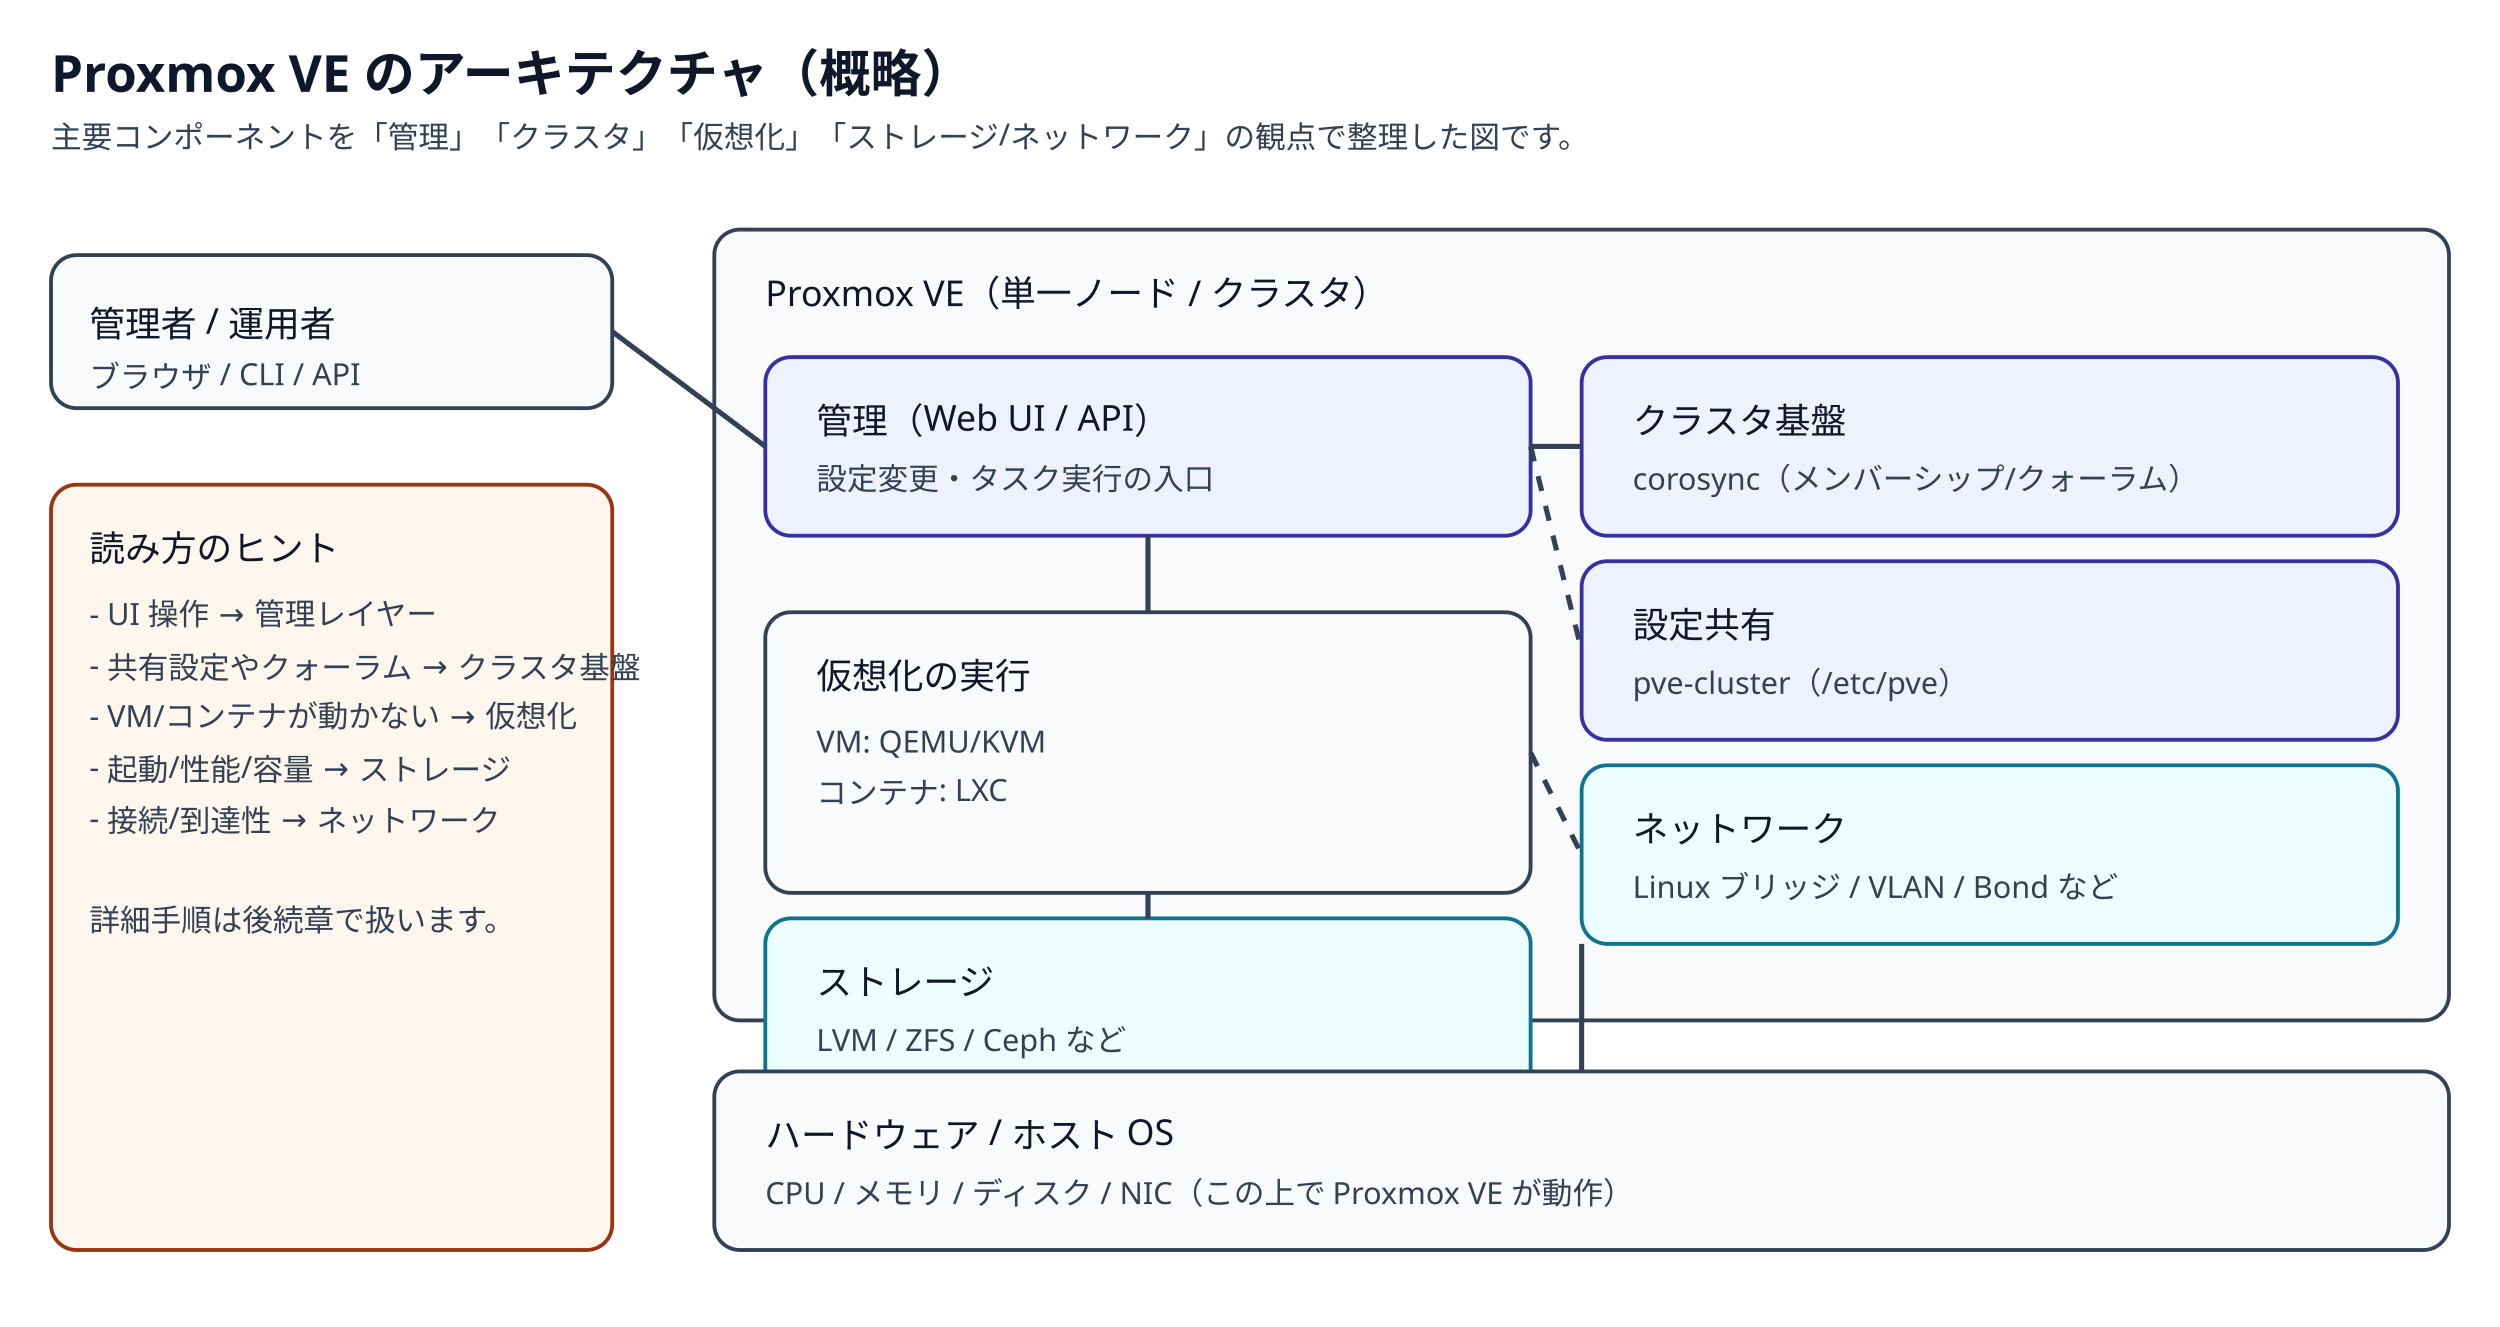
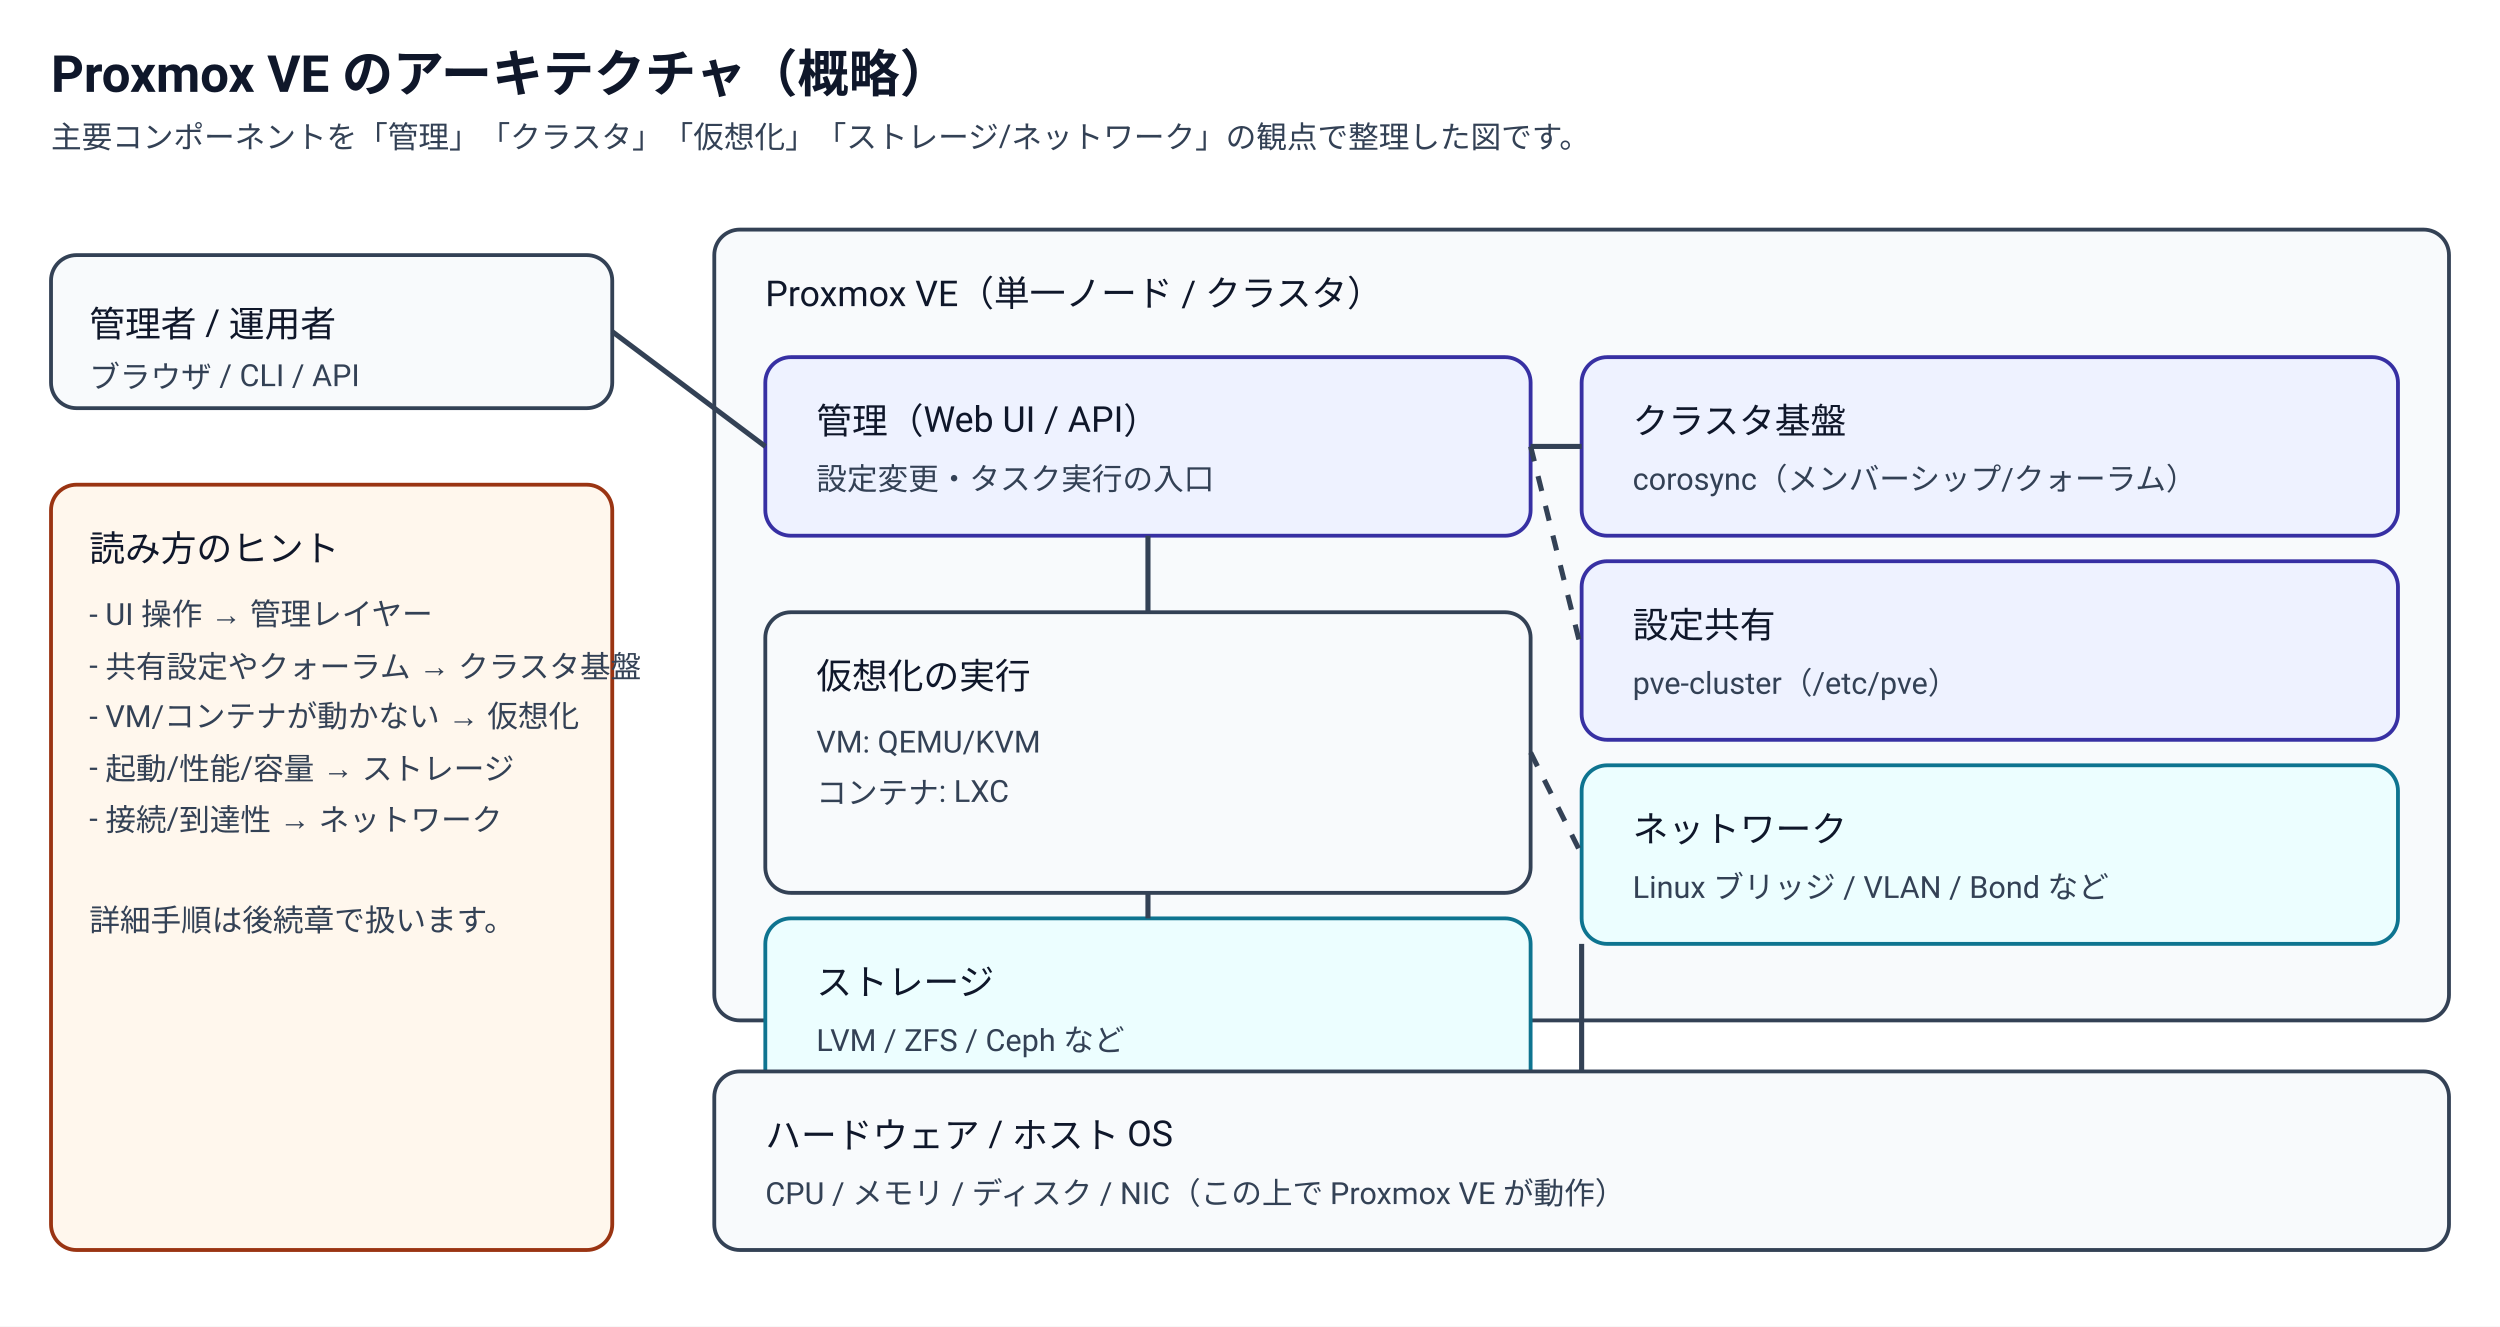
<svg xmlns="http://www.w3.org/2000/svg" width="980" height="520" viewBox="0 0 980 520">
  <style>
-     .title { font: 20px sans-serif; font-weight: 600; fill: #0f172a; }
-     .label { font: 14px sans-serif; fill: #0f172a; }
-     .small { font: 12px sans-serif; fill: #334155; }
+     .title { font: 20px -apple-system, BlinkMacSystemFont, 'Segoe UI', Roboto, 'Helvetica Neue', Arial, 'Noto Sans', sans-serif, 'Apple Color Emoji', 'Segoe UI Emoji', 'Segoe UI Symbol', 'Noto Color Emoji'; font-weight: 600; fill: #0f172a; }
+     .label { font: 14px -apple-system, BlinkMacSystemFont, 'Segoe UI', Roboto, 'Helvetica Neue', Arial, 'Noto Sans', sans-serif, 'Apple Color Emoji', 'Segoe UI Emoji', 'Segoe UI Symbol', 'Noto Color Emoji'; fill: #0f172a; }
+     .small { font: 12px -apple-system, BlinkMacSystemFont, 'Segoe UI', Roboto, 'Helvetica Neue', Arial, 'Noto Sans', sans-serif, 'Apple Color Emoji', 'Segoe UI Emoji', 'Segoe UI Symbol', 'Noto Color Emoji'; fill: #334155; }
    .box { fill: #f8fafc; stroke: #334155; stroke-width: 1.5; rx: 10; }
    .accent { fill: #eef2ff; stroke: #3730a3; stroke-width: 1.5; rx: 10; }
    .net { fill: #ecfeff; stroke: #0e7490; stroke-width: 1.5; rx: 10; }
    .note { fill: #fff7ed; stroke: #9a3412; stroke-width: 1.5; rx: 10; }
    .line { stroke: #334155; stroke-width: 2; }
    .dash { stroke: #334155; stroke-width: 2; stroke-dasharray: 6 6; }
  </style>
  <rect x="0" y="0" width="980" height="520" fill="#ffffff" />
  <text class="title" x="20" y="36">Proxmox VE のアーキテクチャ（概略）</text>
  <text class="small" x="20" y="58">主要コンポーネントを「管理」「クラスタ」「仮想化」「ストレージ/ネットワーク」の観点で整理した図です。</text>
  <rect class="box" x="20" y="100" width="220" height="60" />
  <text class="label" x="35" y="132">管理者 / 運用者</text>
  <text class="small" x="35" y="152">ブラウザ / CLI / API</text>
  <rect class="box" x="280" y="90" width="680" height="310" />
  <text class="label" x="300" y="120">Proxmox VE（単一ノード / クラスタ）</text>
  <rect class="accent" x="300" y="140" width="300" height="70" />
  <text class="label" x="320" y="170">管理（Web UI / API）</text>
  <text class="small" x="320" y="192">設定変更・タスク実行の入口</text>
  <rect class="accent" x="620" y="140" width="320" height="70" />
  <text class="label" x="640" y="170">クラスタ基盤</text>
  <text class="small" x="640" y="192">corosync（メンバーシップ/クォーラム）</text>
  <rect class="accent" x="620" y="220" width="320" height="70" />
  <text class="label" x="640" y="250">設定共有</text>
  <text class="small" x="640" y="272">pve-cluster（/etc/pve）</text>
  <rect class="box" x="300" y="240" width="300" height="110" />
  <text class="label" x="320" y="270">仮想化の実行</text>
  <text class="small" x="320" y="295">VM: QEMU/KVM</text>
  <text class="small" x="320" y="315">コンテナ: LXC</text>
  <rect class="net" x="300" y="360" width="300" height="70" />
  <text class="label" x="320" y="390">ストレージ</text>
  <text class="small" x="320" y="412">LVM / ZFS / Ceph など</text>
  <rect class="net" x="620" y="300" width="320" height="70" />
  <text class="label" x="640" y="330">ネットワーク</text>
  <text class="small" x="640" y="352">Linux ブリッジ / VLAN / Bond など</text>
  <line class="line" x1="240" y1="130" x2="300" y2="175" />
  <line class="line" x1="450" y1="210" x2="450" y2="240" />
  <line class="line" x1="600" y1="175" x2="620" y2="175" />
  <line class="dash" x1="600" y1="175" x2="620" y2="255" />
  <line class="line" x1="450" y1="350" x2="450" y2="360" />
  <line class="dash" x1="600" y1="295" x2="620" y2="335" />
  <rect class="box" x="280" y="420" width="680" height="70" />
  <text class="label" x="300" y="450">ハードウェア / ホスト OS</text>
  <text class="small" x="300" y="472">CPU / メモリ / ディスク / NIC（この上で Proxmox VE が動作）</text>
  <line class="line" x1="620" y1="370" x2="620" y2="420" />
  <rect class="note" x="20" y="190" width="220" height="300" />
  <text class="label" x="35" y="220">読み方のヒント</text>
  <text class="small" x="35" y="245">- UI 操作 → 管理レイヤー</text>
  <text class="small" x="35" y="265">- 共有設定やクォーラム → クラスタ基盤</text>
  <text class="small" x="35" y="285">- VM/コンテナが動かない → 仮想化</text>
  <text class="small" x="35" y="305">- 起動/性能/容量 → ストレージ</text>
  <text class="small" x="35" y="325">- 接続/到達性 → ネットワーク</text>
  <text class="small" x="35" y="365">詳細手順は後続章で扱います。</text>
</svg>
